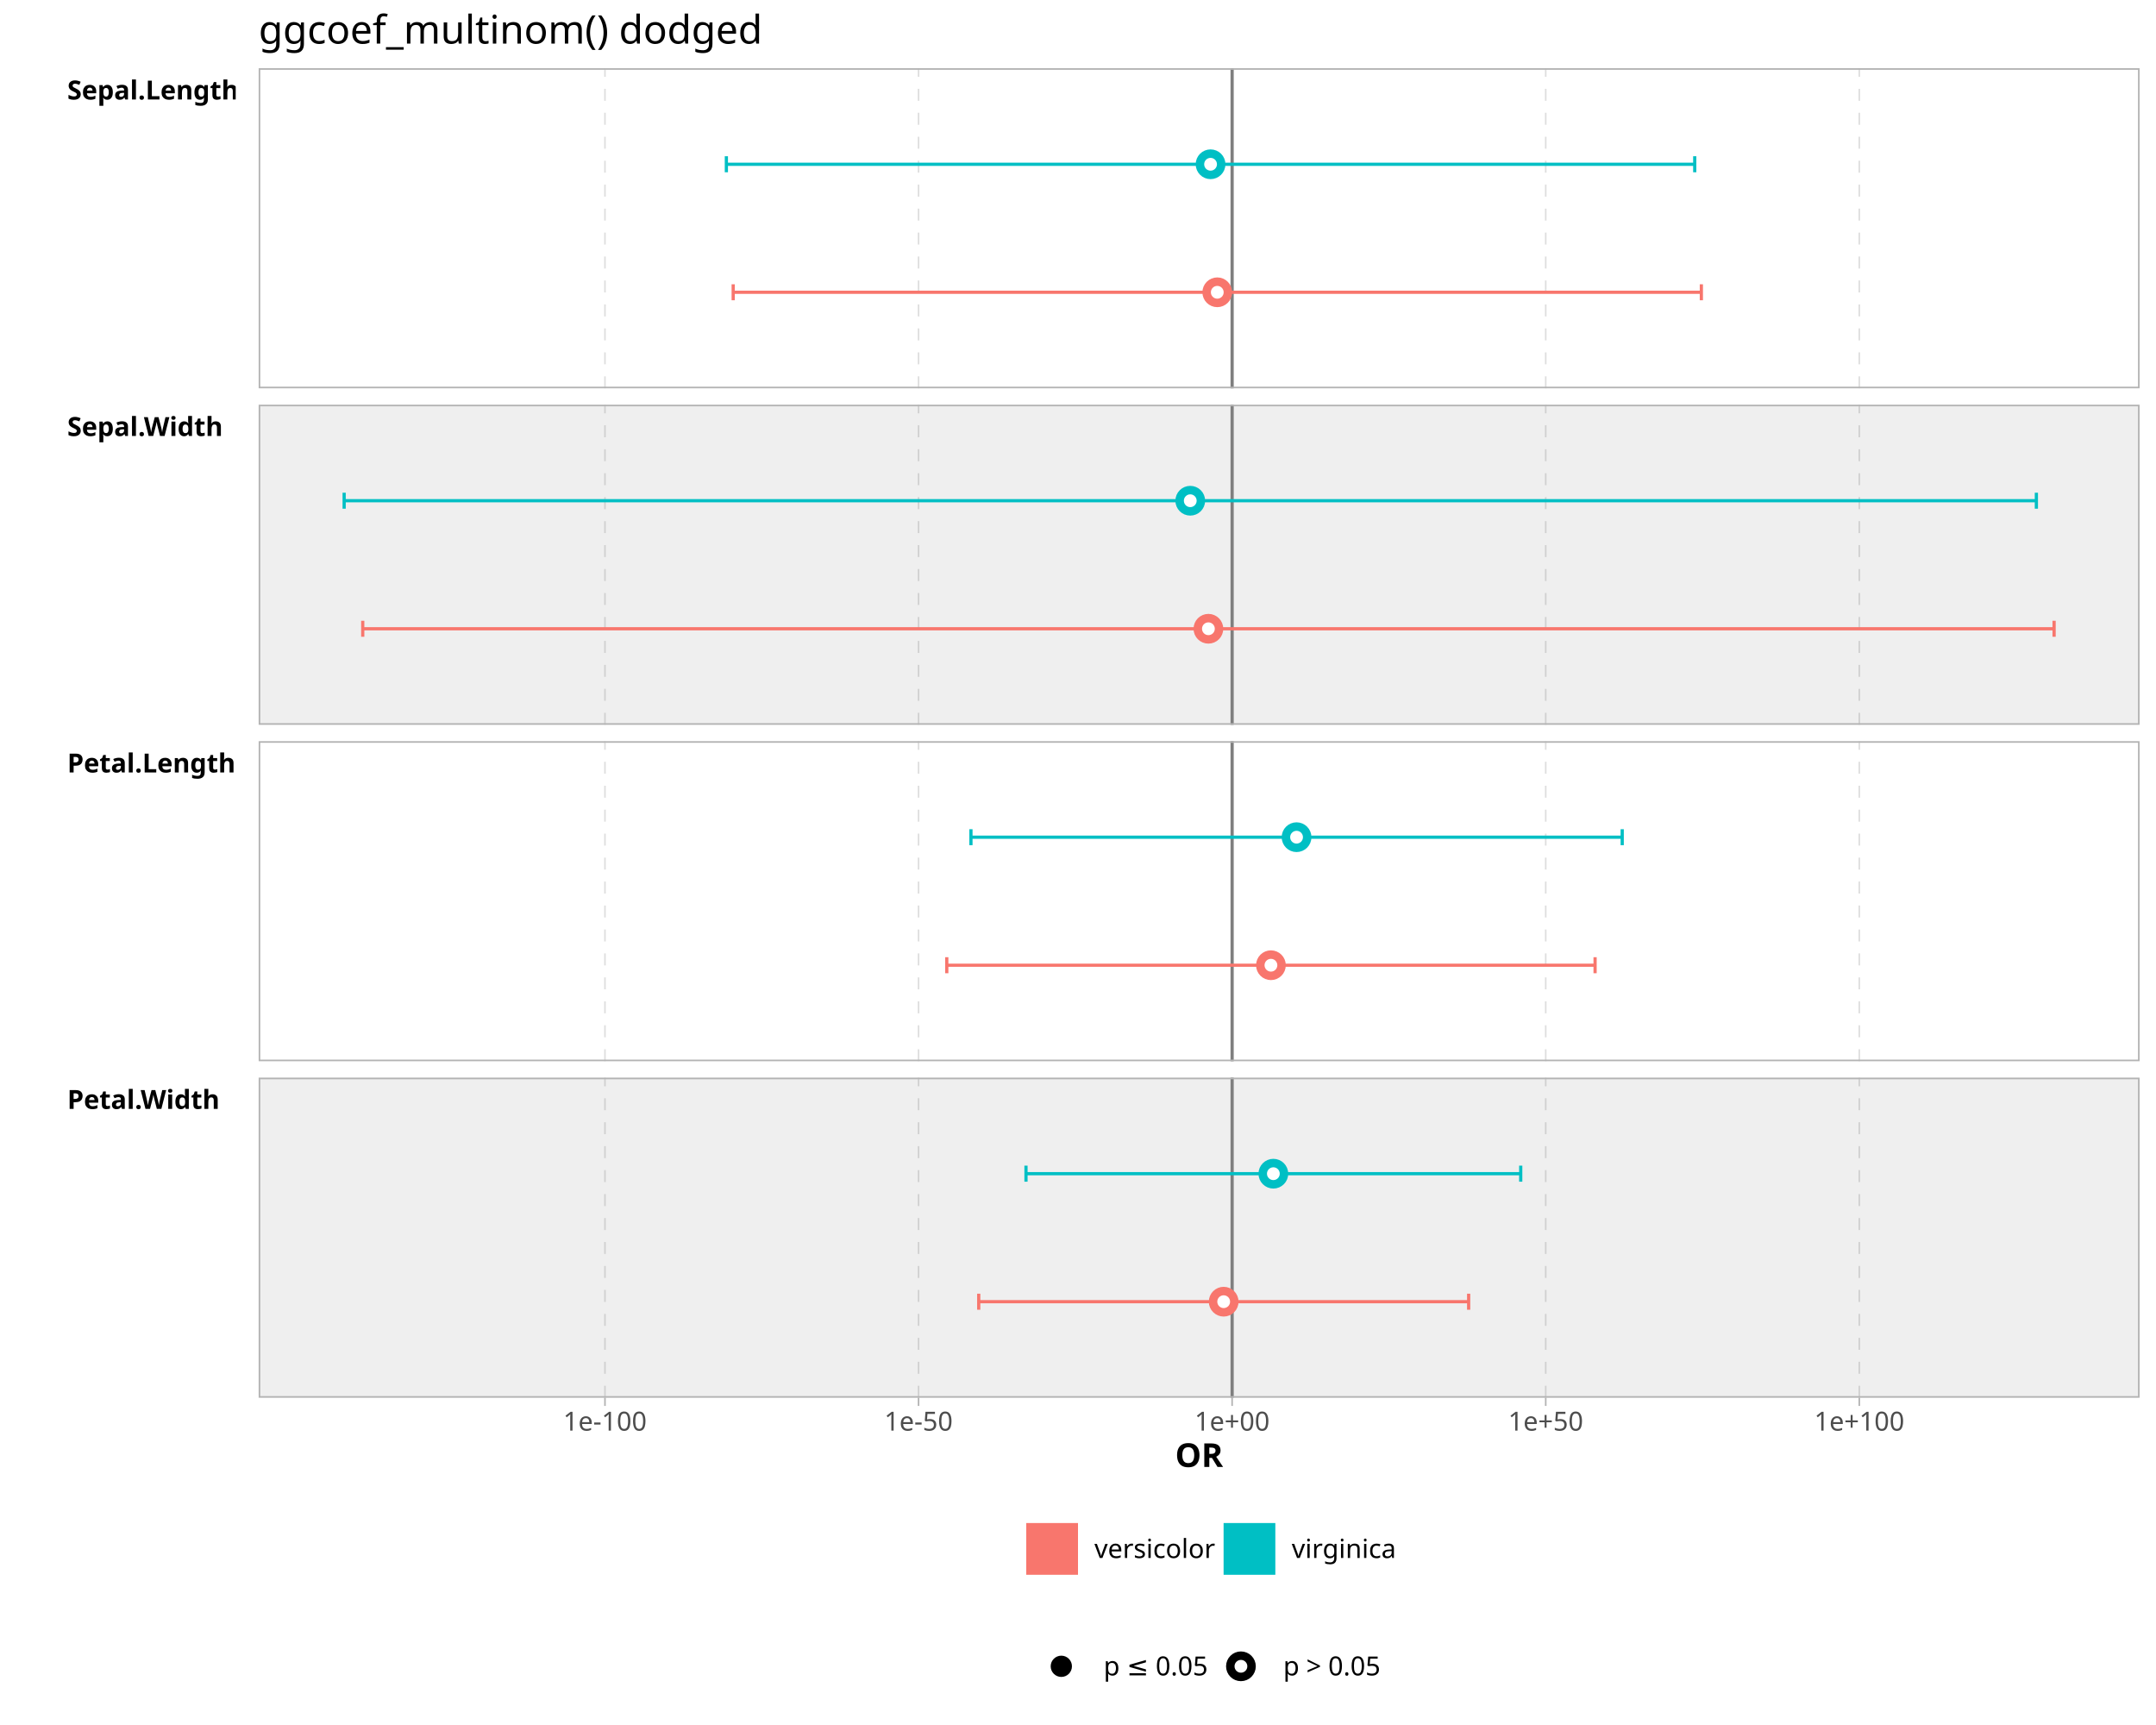
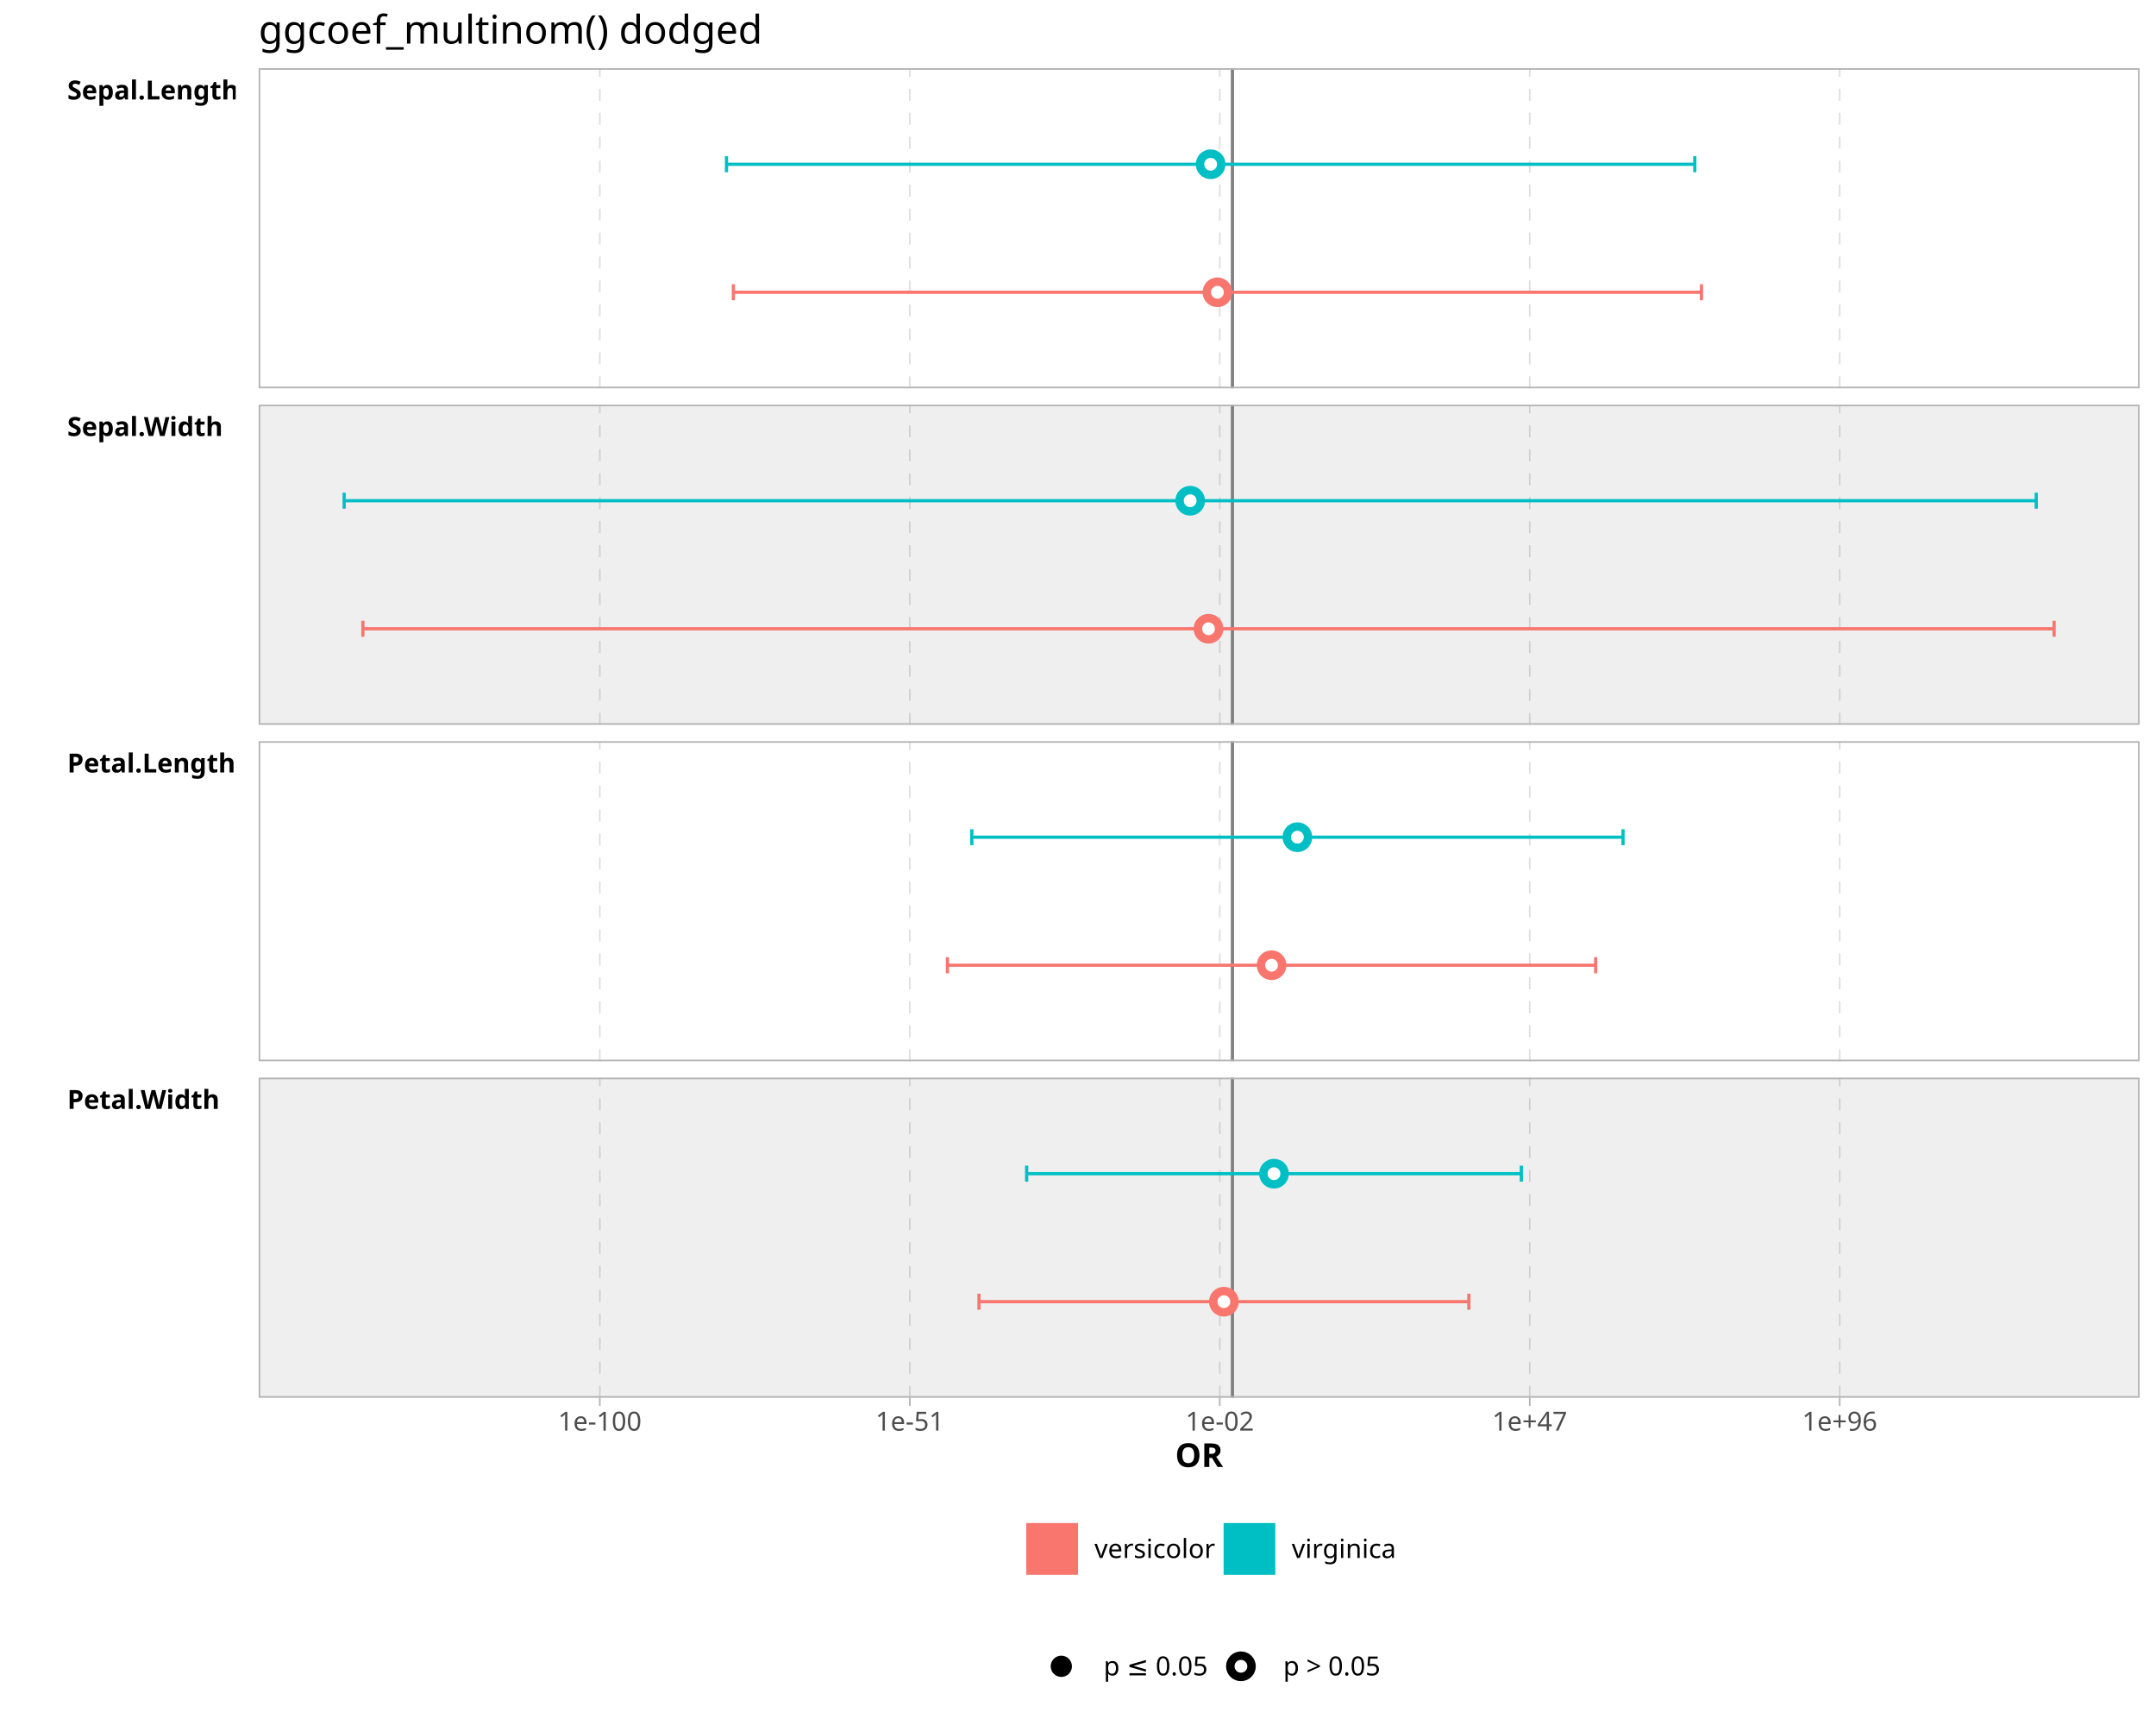
<svg xmlns="http://www.w3.org/2000/svg" class="svglite" data-engine-version="2.0" width="720.00pt" height="576.00pt" viewBox="0 0 720.00 576.00">
  <defs>
    <style type="text/css">
    .svglite line, .svglite polyline, .svglite polygon, .svglite path, .svglite rect, .svglite circle {
      fill: none;
      stroke: #000000;
      stroke-linecap: round;
      stroke-linejoin: round;
      stroke-miterlimit: 10.00;
    }
  </style>
  </defs>
  <rect width="100%" height="100%" style="stroke: none; fill: #FFFFFF;" />
  <defs>
    <clipPath id="cpMC4wMHw3MjAuMDB8MC4wMHw1NzYuMDA=">
      <rect x="0.00" y="0.00" width="720.00" height="576.00" />
    </clipPath>
  </defs>
  <g clip-path="url(#cpMC4wMHw3MjAuMDB8MC4wMHw1NzYuMDA=)">
    <rect x="0.00" y="0.00" width="720.00" height="576.00" style="stroke-width: 1.07; stroke: #FFFFFF; fill: #FFFFFF;" />
  </g>
  <defs>
    <clipPath id="cpODYuMzh8NzE0LjUyfDIyLjc4fDEyOS42Ng==">
      <rect x="86.38" y="22.78" width="628.14" height="106.87" />
    </clipPath>
  </defs>
  <g clip-path="url(#cpODYuMzh8NzE0LjUyfDIyLjc4fDEyOS42Ng==)">
    <rect x="86.38" y="22.78" width="628.14" height="106.87" style="stroke-width: 1.07; stroke: none; fill: #FFFFFF;" />
-     <polyline points="202.03,129.66 202.03,22.78 " style="stroke-width: 0.53; stroke: #DEDEDE; stroke-dasharray: 4.00,4.00; stroke-linecap: butt;" />
-     <polyline points="306.75,129.66 306.75,22.78 " style="stroke-width: 0.53; stroke: #DEDEDE; stroke-dasharray: 4.00,4.00; stroke-linecap: butt;" />
-     <polyline points="411.47,129.66 411.47,22.78 " style="stroke-width: 0.53; stroke: #DEDEDE; stroke-dasharray: 4.00,4.00; stroke-linecap: butt;" />
-     <polyline points="516.20,129.66 516.20,22.78 " style="stroke-width: 0.53; stroke: #DEDEDE; stroke-dasharray: 4.00,4.00; stroke-linecap: butt;" />
-     <polyline points="620.92,129.66 620.92,22.78 " style="stroke-width: 0.53; stroke: #DEDEDE; stroke-dasharray: 4.00,4.00; stroke-linecap: butt;" />
+     <polyline points="200.31,129.66 200.31,22.78 " style="stroke-width: 0.53; stroke: #DEDEDE; stroke-dasharray: 4.00,4.00; stroke-linecap: butt;" />
+     <polyline points="303.83,129.66 303.83,22.78 " style="stroke-width: 0.53; stroke: #DEDEDE; stroke-dasharray: 4.00,4.00; stroke-linecap: butt;" />
+     <polyline points="407.34,129.66 407.34,22.78 " style="stroke-width: 0.53; stroke: #DEDEDE; stroke-dasharray: 4.00,4.00; stroke-linecap: butt;" />
+     <polyline points="510.86,129.66 510.86,22.78 " style="stroke-width: 0.53; stroke: #DEDEDE; stroke-dasharray: 4.00,4.00; stroke-linecap: butt;" />
+     <polyline points="614.37,129.66 614.37,22.78 " style="stroke-width: 0.53; stroke: #DEDEDE; stroke-dasharray: 4.00,4.00; stroke-linecap: butt;" />
    <rect x="86.38" y="22.78" width="628.14" height="106.87" style="stroke-width: 1.07; stroke: none; stroke-linecap: butt; stroke-linejoin: miter;" />
-     <line x1="411.47" y1="129.66" x2="411.47" y2="22.78" style="stroke-width: 1.07; stroke: #7F7F7F; stroke-linecap: butt;" />
-     <polyline points="568.17,100.27 568.17,94.92 " style="stroke-width: 1.07; stroke: #F8766D; stroke-linecap: butt;" />
-     <polyline points="568.17,97.60 244.85,97.60 " style="stroke-width: 1.07; stroke: #F8766D; stroke-linecap: butt;" />
-     <polyline points="244.85,100.27 244.85,94.92 " style="stroke-width: 1.07; stroke: #F8766D; stroke-linecap: butt;" />
-     <polyline points="565.96,57.52 565.96,52.17 " style="stroke-width: 1.07; stroke: #00BFC4; stroke-linecap: butt;" />
-     <polyline points="565.96,54.85 242.57,54.85 " style="stroke-width: 1.07; stroke: #00BFC4; stroke-linecap: butt;" />
-     <polyline points="242.57,57.52 242.57,52.17 " style="stroke-width: 1.07; stroke: #00BFC4; stroke-linecap: butt;" />
-     <circle cx="406.51" cy="97.60" r="3.55" style="stroke-width: 2.83; stroke: #F8766D; fill: #FFFFFF;" />
-     <circle cx="404.27" cy="54.85" r="3.55" style="stroke-width: 2.83; stroke: #00BFC4; fill: #FFFFFF;" />
+     <line x1="411.57" y1="129.66" x2="411.57" y2="22.78" style="stroke-width: 1.07; stroke: #7F7F7F; stroke-linecap: butt;" />
+     <polyline points="568.20,100.27 568.20,94.92 " style="stroke-width: 1.07; stroke: #F8766D; stroke-linecap: butt;" />
+     <polyline points="568.20,97.60 244.92,97.60 " style="stroke-width: 1.07; stroke: #F8766D; stroke-linecap: butt;" />
+     <polyline points="244.92,100.27 244.92,94.92 " style="stroke-width: 1.07; stroke: #F8766D; stroke-linecap: butt;" />
+     <polyline points="565.98,57.52 565.98,52.17 " style="stroke-width: 1.07; stroke: #00BFC4; stroke-linecap: butt;" />
+     <polyline points="565.98,54.85 242.62,54.85 " style="stroke-width: 1.07; stroke: #00BFC4; stroke-linecap: butt;" />
+     <polyline points="242.62,57.52 242.62,52.17 " style="stroke-width: 1.07; stroke: #00BFC4; stroke-linecap: butt;" />
+     <circle cx="406.56" cy="97.60" r="3.55" style="stroke-width: 2.83; stroke: #F8766D; fill: #FFFFFF;" />
+     <circle cx="404.30" cy="54.85" r="3.55" style="stroke-width: 2.83; stroke: #00BFC4; fill: #FFFFFF;" />
    <rect x="86.38" y="22.78" width="628.14" height="106.87" style="stroke-width: 1.07; stroke: #B3B3B3;" />
  </g>
  <g clip-path="url(#cpMC4wMHw3MjAuMDB8MC4wMHw1NzYuMDA=)">
</g>
  <defs>
    <clipPath id="cpODYuMzh8NzE0LjUyfDEzNS4xNHwyNDIuMDE=">
      <rect x="86.38" y="135.14" width="628.14" height="106.87" />
    </clipPath>
  </defs>
  <g clip-path="url(#cpODYuMzh8NzE0LjUyfDEzNS4xNHwyNDIuMDE=)">
    <rect x="86.38" y="135.14" width="628.14" height="106.87" style="stroke-width: 1.07; stroke: none; fill: #FFFFFF;" />
-     <polyline points="202.03,242.01 202.03,135.14 " style="stroke-width: 0.53; stroke: #DEDEDE; stroke-dasharray: 4.00,4.00; stroke-linecap: butt;" />
-     <polyline points="306.75,242.01 306.75,135.14 " style="stroke-width: 0.53; stroke: #DEDEDE; stroke-dasharray: 4.00,4.00; stroke-linecap: butt;" />
-     <polyline points="411.47,242.01 411.47,135.14 " style="stroke-width: 0.53; stroke: #DEDEDE; stroke-dasharray: 4.00,4.00; stroke-linecap: butt;" />
-     <polyline points="516.20,242.01 516.20,135.14 " style="stroke-width: 0.53; stroke: #DEDEDE; stroke-dasharray: 4.00,4.00; stroke-linecap: butt;" />
-     <polyline points="620.92,242.01 620.92,135.14 " style="stroke-width: 0.53; stroke: #DEDEDE; stroke-dasharray: 4.00,4.00; stroke-linecap: butt;" />
+     <polyline points="200.31,242.01 200.31,135.14 " style="stroke-width: 0.53; stroke: #DEDEDE; stroke-dasharray: 4.00,4.00; stroke-linecap: butt;" />
+     <polyline points="303.83,242.01 303.83,135.14 " style="stroke-width: 0.53; stroke: #DEDEDE; stroke-dasharray: 4.00,4.00; stroke-linecap: butt;" />
+     <polyline points="407.34,242.01 407.34,135.14 " style="stroke-width: 0.53; stroke: #DEDEDE; stroke-dasharray: 4.00,4.00; stroke-linecap: butt;" />
+     <polyline points="510.86,242.01 510.86,135.14 " style="stroke-width: 0.53; stroke: #DEDEDE; stroke-dasharray: 4.00,4.00; stroke-linecap: butt;" />
+     <polyline points="614.37,242.01 614.37,135.14 " style="stroke-width: 0.53; stroke: #DEDEDE; stroke-dasharray: 4.00,4.00; stroke-linecap: butt;" />
    <rect x="86.38" y="135.14" width="628.14" height="106.87" style="stroke-width: 1.07; stroke: none; stroke-linecap: butt; stroke-linejoin: miter; fill: #111111; fill-opacity: 0.067;" />
-     <line x1="411.47" y1="242.01" x2="411.47" y2="135.14" style="stroke-width: 1.07; stroke: #7F7F7F; stroke-linecap: butt;" />
+     <line x1="411.57" y1="242.01" x2="411.57" y2="135.14" style="stroke-width: 1.07; stroke: #7F7F7F; stroke-linecap: butt;" />
    <polyline points="685.97,212.62 685.97,207.28 " style="stroke-width: 1.07; stroke: #F8766D; stroke-linecap: butt;" />
-     <polyline points="685.97,209.95 121.14,209.95 " style="stroke-width: 1.07; stroke: #F8766D; stroke-linecap: butt;" />
-     <polyline points="121.14,212.62 121.14,207.28 " style="stroke-width: 1.07; stroke: #F8766D; stroke-linecap: butt;" />
-     <polyline points="680.05,169.87 680.05,164.53 " style="stroke-width: 1.07; stroke: #00BFC4; stroke-linecap: butt;" />
-     <polyline points="680.05,167.20 114.93,167.20 " style="stroke-width: 1.07; stroke: #00BFC4; stroke-linecap: butt;" />
+     <polyline points="685.97,209.95 121.19,209.95 " style="stroke-width: 1.07; stroke: #F8766D; stroke-linecap: butt;" />
+     <polyline points="121.19,212.62 121.19,207.28 " style="stroke-width: 1.07; stroke: #F8766D; stroke-linecap: butt;" />
+     <polyline points="680.00,169.87 680.00,164.53 " style="stroke-width: 1.07; stroke: #00BFC4; stroke-linecap: butt;" />
+     <polyline points="680.00,167.20 114.93,167.20 " style="stroke-width: 1.07; stroke: #00BFC4; stroke-linecap: butt;" />
    <polyline points="114.93,169.87 114.93,164.53 " style="stroke-width: 1.07; stroke: #00BFC4; stroke-linecap: butt;" />
-     <circle cx="403.55" cy="209.95" r="3.55" style="stroke-width: 2.83; stroke: #F8766D; fill: #FFFFFF;" />
-     <circle cx="397.49" cy="167.20" r="3.55" style="stroke-width: 2.83; stroke: #00BFC4; fill: #FFFFFF;" />
+     <circle cx="403.58" cy="209.95" r="3.55" style="stroke-width: 2.83; stroke: #F8766D; fill: #FFFFFF;" />
+     <circle cx="397.46" cy="167.20" r="3.55" style="stroke-width: 2.83; stroke: #00BFC4; fill: #FFFFFF;" />
    <rect x="86.38" y="135.14" width="628.14" height="106.87" style="stroke-width: 1.07; stroke: #B3B3B3;" />
  </g>
  <g clip-path="url(#cpMC4wMHw3MjAuMDB8MC4wMHw1NzYuMDA=)">
</g>
  <defs>
    <clipPath id="cpODYuMzh8NzE0LjUyfDI0Ny40OXwzNTQuMzY=">
      <rect x="86.38" y="247.49" width="628.14" height="106.87" />
    </clipPath>
  </defs>
  <g clip-path="url(#cpODYuMzh8NzE0LjUyfDI0Ny40OXwzNTQuMzY=)">
    <rect x="86.38" y="247.49" width="628.14" height="106.87" style="stroke-width: 1.07; stroke: none; fill: #FFFFFF;" />
-     <polyline points="202.03,354.36 202.03,247.49 " style="stroke-width: 0.53; stroke: #DEDEDE; stroke-dasharray: 4.00,4.00; stroke-linecap: butt;" />
-     <polyline points="306.75,354.36 306.75,247.49 " style="stroke-width: 0.53; stroke: #DEDEDE; stroke-dasharray: 4.00,4.00; stroke-linecap: butt;" />
-     <polyline points="411.47,354.36 411.47,247.49 " style="stroke-width: 0.53; stroke: #DEDEDE; stroke-dasharray: 4.00,4.00; stroke-linecap: butt;" />
-     <polyline points="516.20,354.36 516.20,247.49 " style="stroke-width: 0.53; stroke: #DEDEDE; stroke-dasharray: 4.00,4.00; stroke-linecap: butt;" />
-     <polyline points="620.92,354.36 620.92,247.49 " style="stroke-width: 0.53; stroke: #DEDEDE; stroke-dasharray: 4.00,4.00; stroke-linecap: butt;" />
+     <polyline points="200.31,354.36 200.31,247.49 " style="stroke-width: 0.53; stroke: #DEDEDE; stroke-dasharray: 4.00,4.00; stroke-linecap: butt;" />
+     <polyline points="303.83,354.36 303.83,247.49 " style="stroke-width: 0.53; stroke: #DEDEDE; stroke-dasharray: 4.00,4.00; stroke-linecap: butt;" />
+     <polyline points="407.34,354.36 407.34,247.49 " style="stroke-width: 0.53; stroke: #DEDEDE; stroke-dasharray: 4.00,4.00; stroke-linecap: butt;" />
+     <polyline points="510.86,354.36 510.86,247.49 " style="stroke-width: 0.53; stroke: #DEDEDE; stroke-dasharray: 4.00,4.00; stroke-linecap: butt;" />
+     <polyline points="614.37,354.36 614.37,247.49 " style="stroke-width: 0.53; stroke: #DEDEDE; stroke-dasharray: 4.00,4.00; stroke-linecap: butt;" />
    <rect x="86.38" y="247.49" width="628.14" height="106.87" style="stroke-width: 1.07; stroke: none; stroke-linecap: butt; stroke-linejoin: miter;" />
-     <line x1="411.47" y1="354.36" x2="411.47" y2="247.49" style="stroke-width: 1.07; stroke: #7F7F7F; stroke-linecap: butt;" />
-     <polyline points="532.68,324.97 532.68,319.63 " style="stroke-width: 1.07; stroke: #F8766D; stroke-linecap: butt;" />
-     <polyline points="532.68,322.30 316.18,322.30 " style="stroke-width: 1.07; stroke: #F8766D; stroke-linecap: butt;" />
-     <polyline points="316.18,324.97 316.18,319.63 " style="stroke-width: 1.07; stroke: #F8766D; stroke-linecap: butt;" />
-     <polyline points="541.74,282.22 541.74,276.88 " style="stroke-width: 1.07; stroke: #00BFC4; stroke-linecap: butt;" />
-     <polyline points="541.74,279.55 324.25,279.55 " style="stroke-width: 1.07; stroke: #00BFC4; stroke-linecap: butt;" />
-     <polyline points="324.25,282.22 324.25,276.88 " style="stroke-width: 1.07; stroke: #00BFC4; stroke-linecap: butt;" />
-     <circle cx="424.43" cy="322.30" r="3.55" style="stroke-width: 2.83; stroke: #F8766D; fill: #FFFFFF;" />
-     <circle cx="432.99" cy="279.55" r="3.55" style="stroke-width: 2.83; stroke: #00BFC4; fill: #FFFFFF;" />
+     <line x1="411.57" y1="354.36" x2="411.57" y2="247.49" style="stroke-width: 1.07; stroke: #7F7F7F; stroke-linecap: butt;" />
+     <polyline points="532.87,324.97 532.87,319.63 " style="stroke-width: 1.07; stroke: #F8766D; stroke-linecap: butt;" />
+     <polyline points="532.87,322.30 316.40,322.30 " style="stroke-width: 1.07; stroke: #F8766D; stroke-linecap: butt;" />
+     <polyline points="316.40,324.97 316.40,319.63 " style="stroke-width: 1.07; stroke: #F8766D; stroke-linecap: butt;" />
+     <polyline points="542.01,282.22 542.01,276.88 " style="stroke-width: 1.07; stroke: #00BFC4; stroke-linecap: butt;" />
+     <polyline points="542.01,279.55 324.54,279.55 " style="stroke-width: 1.07; stroke: #00BFC4; stroke-linecap: butt;" />
+     <polyline points="324.54,282.22 324.54,276.88 " style="stroke-width: 1.07; stroke: #00BFC4; stroke-linecap: butt;" />
+     <circle cx="424.64" cy="322.30" r="3.55" style="stroke-width: 2.83; stroke: #F8766D; fill: #FFFFFF;" />
+     <circle cx="433.27" cy="279.55" r="3.55" style="stroke-width: 2.83; stroke: #00BFC4; fill: #FFFFFF;" />
    <rect x="86.38" y="247.49" width="628.14" height="106.87" style="stroke-width: 1.07; stroke: #B3B3B3;" />
  </g>
  <g clip-path="url(#cpMC4wMHw3MjAuMDB8MC4wMHw1NzYuMDA=)">
</g>
  <defs>
    <clipPath id="cpODYuMzh8NzE0LjUyfDM1OS44NHw0NjYuNzI=">
      <rect x="86.38" y="359.84" width="628.14" height="106.87" />
    </clipPath>
  </defs>
  <g clip-path="url(#cpODYuMzh8NzE0LjUyfDM1OS44NHw0NjYuNzI=)">
    <rect x="86.38" y="359.84" width="628.14" height="106.87" style="stroke-width: 1.07; stroke: none; fill: #FFFFFF;" />
-     <polyline points="202.03,466.72 202.03,359.84 " style="stroke-width: 0.53; stroke: #DEDEDE; stroke-dasharray: 4.00,4.00; stroke-linecap: butt;" />
-     <polyline points="306.75,466.72 306.75,359.84 " style="stroke-width: 0.53; stroke: #DEDEDE; stroke-dasharray: 4.00,4.00; stroke-linecap: butt;" />
-     <polyline points="411.47,466.72 411.47,359.84 " style="stroke-width: 0.53; stroke: #DEDEDE; stroke-dasharray: 4.00,4.00; stroke-linecap: butt;" />
-     <polyline points="516.20,466.72 516.20,359.84 " style="stroke-width: 0.53; stroke: #DEDEDE; stroke-dasharray: 4.00,4.00; stroke-linecap: butt;" />
-     <polyline points="620.92,466.72 620.92,359.84 " style="stroke-width: 0.53; stroke: #DEDEDE; stroke-dasharray: 4.00,4.00; stroke-linecap: butt;" />
+     <polyline points="200.31,466.72 200.31,359.84 " style="stroke-width: 0.53; stroke: #DEDEDE; stroke-dasharray: 4.00,4.00; stroke-linecap: butt;" />
+     <polyline points="303.83,466.72 303.83,359.84 " style="stroke-width: 0.53; stroke: #DEDEDE; stroke-dasharray: 4.00,4.00; stroke-linecap: butt;" />
+     <polyline points="407.34,466.72 407.34,359.84 " style="stroke-width: 0.53; stroke: #DEDEDE; stroke-dasharray: 4.00,4.00; stroke-linecap: butt;" />
+     <polyline points="510.86,466.72 510.86,359.84 " style="stroke-width: 0.53; stroke: #DEDEDE; stroke-dasharray: 4.00,4.00; stroke-linecap: butt;" />
+     <polyline points="614.37,466.72 614.37,359.84 " style="stroke-width: 0.53; stroke: #DEDEDE; stroke-dasharray: 4.00,4.00; stroke-linecap: butt;" />
    <rect x="86.38" y="359.84" width="628.14" height="106.87" style="stroke-width: 1.07; stroke: none; stroke-linecap: butt; stroke-linejoin: miter; fill: #111111; fill-opacity: 0.067;" />
-     <line x1="411.47" y1="466.72" x2="411.47" y2="359.84" style="stroke-width: 1.07; stroke: #7F7F7F; stroke-linecap: butt;" />
-     <polyline points="490.46,437.33 490.46,431.98 " style="stroke-width: 1.07; stroke: #F8766D; stroke-linecap: butt;" />
-     <polyline points="490.46,434.65 326.85,434.65 " style="stroke-width: 1.07; stroke: #F8766D; stroke-linecap: butt;" />
-     <polyline points="326.85,437.33 326.85,431.98 " style="stroke-width: 1.07; stroke: #F8766D; stroke-linecap: butt;" />
-     <polyline points="507.85,394.58 507.85,389.23 " style="stroke-width: 1.07; stroke: #00BFC4; stroke-linecap: butt;" />
-     <polyline points="507.85,391.91 342.63,391.91 " style="stroke-width: 1.07; stroke: #00BFC4; stroke-linecap: butt;" />
-     <polyline points="342.63,394.58 342.63,389.23 " style="stroke-width: 1.07; stroke: #00BFC4; stroke-linecap: butt;" />
-     <circle cx="408.65" cy="434.65" r="3.55" style="stroke-width: 2.83; stroke: #F8766D; fill: #FFFFFF;" />
-     <circle cx="425.24" cy="391.91" r="3.55" style="stroke-width: 2.83; stroke: #00BFC4; fill: #FFFFFF;" />
+     <line x1="411.57" y1="466.72" x2="411.57" y2="359.84" style="stroke-width: 1.07; stroke: #7F7F7F; stroke-linecap: butt;" />
+     <polyline points="490.52,437.33 490.52,431.98 " style="stroke-width: 1.07; stroke: #F8766D; stroke-linecap: butt;" />
+     <polyline points="490.52,434.65 326.93,434.65 " style="stroke-width: 1.07; stroke: #F8766D; stroke-linecap: butt;" />
+     <polyline points="326.93,437.33 326.93,431.98 " style="stroke-width: 1.07; stroke: #F8766D; stroke-linecap: butt;" />
+     <polyline points="508.05,394.58 508.05,389.23 " style="stroke-width: 1.07; stroke: #00BFC4; stroke-linecap: butt;" />
+     <polyline points="508.05,391.91 342.85,391.91 " style="stroke-width: 1.07; stroke: #00BFC4; stroke-linecap: butt;" />
+     <polyline points="342.85,394.58 342.85,389.23 " style="stroke-width: 1.07; stroke: #00BFC4; stroke-linecap: butt;" />
+     <circle cx="408.72" cy="434.65" r="3.55" style="stroke-width: 2.83; stroke: #F8766D; fill: #FFFFFF;" />
+     <circle cx="425.45" cy="391.91" r="3.55" style="stroke-width: 2.83; stroke: #00BFC4; fill: #FFFFFF;" />
    <rect x="86.38" y="359.84" width="628.14" height="106.87" style="stroke-width: 1.07; stroke: #B3B3B3;" />
  </g>
  <g clip-path="url(#cpMC4wMHw3MjAuMDB8MC4wMHw1NzYuMDA=)">
</g>
  <defs>
    <clipPath id="cpMTguMDd8NzguNzF8MjIuNzh8MTI5LjY2">
      <rect x="18.07" y="22.78" width="60.64" height="106.87" />
    </clipPath>
  </defs>
  <g clip-path="url(#cpMTguMDd8NzguNzF8MjIuNzh8MTI5LjY2)">
    <text x="22.46" y="33.22" style="font-size: 8.80px; font-weight: bold; font-family: sans;" textLength="51.87px" lengthAdjust="spacingAndGlyphs">Sepal.Length</text>
  </g>
  <g clip-path="url(#cpMC4wMHw3MjAuMDB8MC4wMHw1NzYuMDA=)">
</g>
  <defs>
    <clipPath id="cpMTguMDd8NzguNzF8MTM1LjE0fDI0Mi4wMQ==">
      <rect x="18.07" y="135.14" width="60.64" height="106.87" />
    </clipPath>
  </defs>
  <g clip-path="url(#cpMTguMDd8NzguNzF8MTM1LjE0fDI0Mi4wMQ==)">
    <text x="22.46" y="145.58" style="font-size: 8.80px; font-weight: bold; font-family: sans;" textLength="47.45px" lengthAdjust="spacingAndGlyphs">Sepal.Width</text>
  </g>
  <g clip-path="url(#cpMC4wMHw3MjAuMDB8MC4wMHw1NzYuMDA=)">
</g>
  <defs>
    <clipPath id="cpMTguMDd8NzguNzF8MjQ3LjQ5fDM1NC4zNg==">
      <rect x="18.07" y="247.49" width="60.64" height="106.87" />
    </clipPath>
  </defs>
  <g clip-path="url(#cpMTguMDd8NzguNzF8MjQ3LjQ5fDM1NC4zNg==)">
    <text x="22.46" y="257.93" style="font-size: 8.80px; font-weight: bold; font-family: sans;" textLength="49.42px" lengthAdjust="spacingAndGlyphs">Petal.Length</text>
  </g>
  <g clip-path="url(#cpMC4wMHw3MjAuMDB8MC4wMHw1NzYuMDA=)">
</g>
  <defs>
    <clipPath id="cpMTguMDd8NzguNzF8MzU5Ljg0fDQ2Ni43Mg==">
      <rect x="18.07" y="359.84" width="60.64" height="106.87" />
    </clipPath>
  </defs>
  <g clip-path="url(#cpMTguMDd8NzguNzF8MzU5Ljg0fDQ2Ni43Mg==)">
    <text x="22.46" y="370.28" style="font-size: 8.80px; font-weight: bold; font-family: sans;" textLength="45.00px" lengthAdjust="spacingAndGlyphs">Petal.Width</text>
  </g>
  <g clip-path="url(#cpMC4wMHw3MjAuMDB8MC4wMHw1NzYuMDA=)">
-     <polyline points="202.03,469.46 202.03,466.72 " style="stroke-width: 0.53; stroke: #B3B3B3; stroke-linecap: butt;" />
-     <polyline points="306.75,469.46 306.75,466.72 " style="stroke-width: 0.53; stroke: #B3B3B3; stroke-linecap: butt;" />
-     <polyline points="411.47,469.46 411.47,466.72 " style="stroke-width: 0.53; stroke: #B3B3B3; stroke-linecap: butt;" />
-     <polyline points="516.20,469.46 516.20,466.72 " style="stroke-width: 0.53; stroke: #B3B3B3; stroke-linecap: butt;" />
-     <polyline points="620.92,469.46 620.92,466.72 " style="stroke-width: 0.53; stroke: #B3B3B3; stroke-linecap: butt;" />
-     <text x="202.03" y="477.70" text-anchor="middle" style="font-size: 8.80px; fill: #4D4D4D; font-family: sans;" textLength="27.40px" lengthAdjust="spacingAndGlyphs">1e-100</text>
-     <text x="306.75" y="477.70" text-anchor="middle" style="font-size: 8.80px; fill: #4D4D4D; font-family: sans;" textLength="22.51px" lengthAdjust="spacingAndGlyphs">1e-50</text>
-     <text x="411.47" y="477.70" text-anchor="middle" style="font-size: 8.80px; fill: #4D4D4D; font-family: sans;" textLength="24.72px" lengthAdjust="spacingAndGlyphs">1e+00</text>
-     <text x="516.20" y="477.70" text-anchor="middle" style="font-size: 8.80px; fill: #4D4D4D; font-family: sans;" textLength="24.72px" lengthAdjust="spacingAndGlyphs">1e+50</text>
-     <text x="620.92" y="477.70" text-anchor="middle" style="font-size: 8.80px; fill: #4D4D4D; font-family: sans;" textLength="29.62px" lengthAdjust="spacingAndGlyphs">1e+100</text>
+     <polyline points="200.31,469.46 200.31,466.72 " style="stroke-width: 0.53; stroke: #B3B3B3; stroke-linecap: butt;" />
+     <polyline points="303.83,469.46 303.83,466.72 " style="stroke-width: 0.53; stroke: #B3B3B3; stroke-linecap: butt;" />
+     <polyline points="407.34,469.46 407.34,466.72 " style="stroke-width: 0.53; stroke: #B3B3B3; stroke-linecap: butt;" />
+     <polyline points="510.86,469.46 510.86,466.72 " style="stroke-width: 0.53; stroke: #B3B3B3; stroke-linecap: butt;" />
+     <polyline points="614.37,469.46 614.37,466.72 " style="stroke-width: 0.53; stroke: #B3B3B3; stroke-linecap: butt;" />
+     <text x="200.31" y="477.70" text-anchor="middle" style="font-size: 8.80px; fill: #4D4D4D; font-family: sans;" textLength="27.40px" lengthAdjust="spacingAndGlyphs">1e-100</text>
+     <text x="303.83" y="477.70" text-anchor="middle" style="font-size: 8.80px; fill: #4D4D4D; font-family: sans;" textLength="22.51px" lengthAdjust="spacingAndGlyphs">1e-51</text>
+     <text x="407.34" y="477.70" text-anchor="middle" style="font-size: 8.80px; fill: #4D4D4D; font-family: sans;" textLength="22.51px" lengthAdjust="spacingAndGlyphs">1e-02</text>
+     <text x="510.86" y="477.70" text-anchor="middle" style="font-size: 8.80px; fill: #4D4D4D; font-family: sans;" textLength="24.72px" lengthAdjust="spacingAndGlyphs">1e+47</text>
+     <text x="614.37" y="477.70" text-anchor="middle" style="font-size: 8.80px; fill: #4D4D4D; font-family: sans;" textLength="24.72px" lengthAdjust="spacingAndGlyphs">1e+96</text>
    <text x="400.45" y="489.84" text-anchor="middle" style="font-size: 11.00px; font-weight: bold; font-family: sans;" textLength="16.51px" lengthAdjust="spacingAndGlyphs">OR</text>
    <rect x="331.76" y="503.08" width="137.38" height="28.24" style="stroke-width: 1.07; stroke: none; fill: #FFFFFF;" />
    <rect x="342.72" y="508.56" width="17.28" height="17.28" style="stroke-width: 1.07; stroke: none; fill: #FFFFFF;" />
    <rect x="342.72" y="508.56" width="17.28" height="17.28" style="stroke-width: 0.75; stroke: none; fill: #F8766D;" />
    <line x1="344.45" y1="517.20" x2="358.27" y2="517.20" style="stroke-width: 1.07; stroke: #F8766D; stroke-linecap: butt;" />
    <circle cx="351.36" cy="517.20" r="3.55" style="stroke-width: 2.83; stroke: #F8766D; fill: #F8766D;" />
    <rect x="408.62" y="508.56" width="17.28" height="17.28" style="stroke-width: 1.07; stroke: none; fill: #FFFFFF;" />
    <rect x="408.62" y="508.56" width="17.28" height="17.28" style="stroke-width: 0.75; stroke: none; fill: #00BFC4;" />
    <line x1="410.35" y1="517.20" x2="424.17" y2="517.20" style="stroke-width: 1.07; stroke: #00BFC4; stroke-linecap: butt;" />
    <circle cx="417.26" cy="517.20" r="3.55" style="stroke-width: 2.83; stroke: #00BFC4; fill: #00BFC4;" />
    <text x="365.48" y="520.23" style="font-size: 8.80px; font-family: sans;" textLength="37.66px" lengthAdjust="spacingAndGlyphs">versicolor</text>
    <text x="431.38" y="520.23" style="font-size: 8.80px; font-family: sans;" textLength="32.28px" lengthAdjust="spacingAndGlyphs">virginica</text>
    <rect x="334.83" y="542.28" width="131.23" height="28.24" style="stroke-width: 1.07; stroke: none; fill: #FFFFFF;" />
    <rect x="345.79" y="547.76" width="17.28" height="17.28" style="stroke-width: 1.07; stroke: none; fill: #FFFFFF;" />
    <circle cx="354.43" cy="556.40" r="3.55" style="stroke-width: 2.83; stroke: none; fill: #000000;" />
    <rect x="405.77" y="547.76" width="17.28" height="17.28" style="stroke-width: 1.07; stroke: none; fill: #FFFFFF;" />
    <circle cx="414.41" cy="556.40" r="3.55" style="stroke-width: 2.83; fill: #FFFFFF;" />
    <text x="368.55" y="559.43" style="font-size: 8.80px; font-family: sans;" textLength="31.74px" lengthAdjust="spacingAndGlyphs">p ≤ 0.05</text>
    <text x="428.53" y="559.43" style="font-size: 8.80px; font-family: sans;" textLength="32.05px" lengthAdjust="spacingAndGlyphs">p &gt; 0.05</text>
    <text x="86.38" y="14.56" style="font-size: 13.20px; font-family: sans;" textLength="157.05px" lengthAdjust="spacingAndGlyphs">ggcoef_multinom() dodged</text>
  </g>
</svg>
